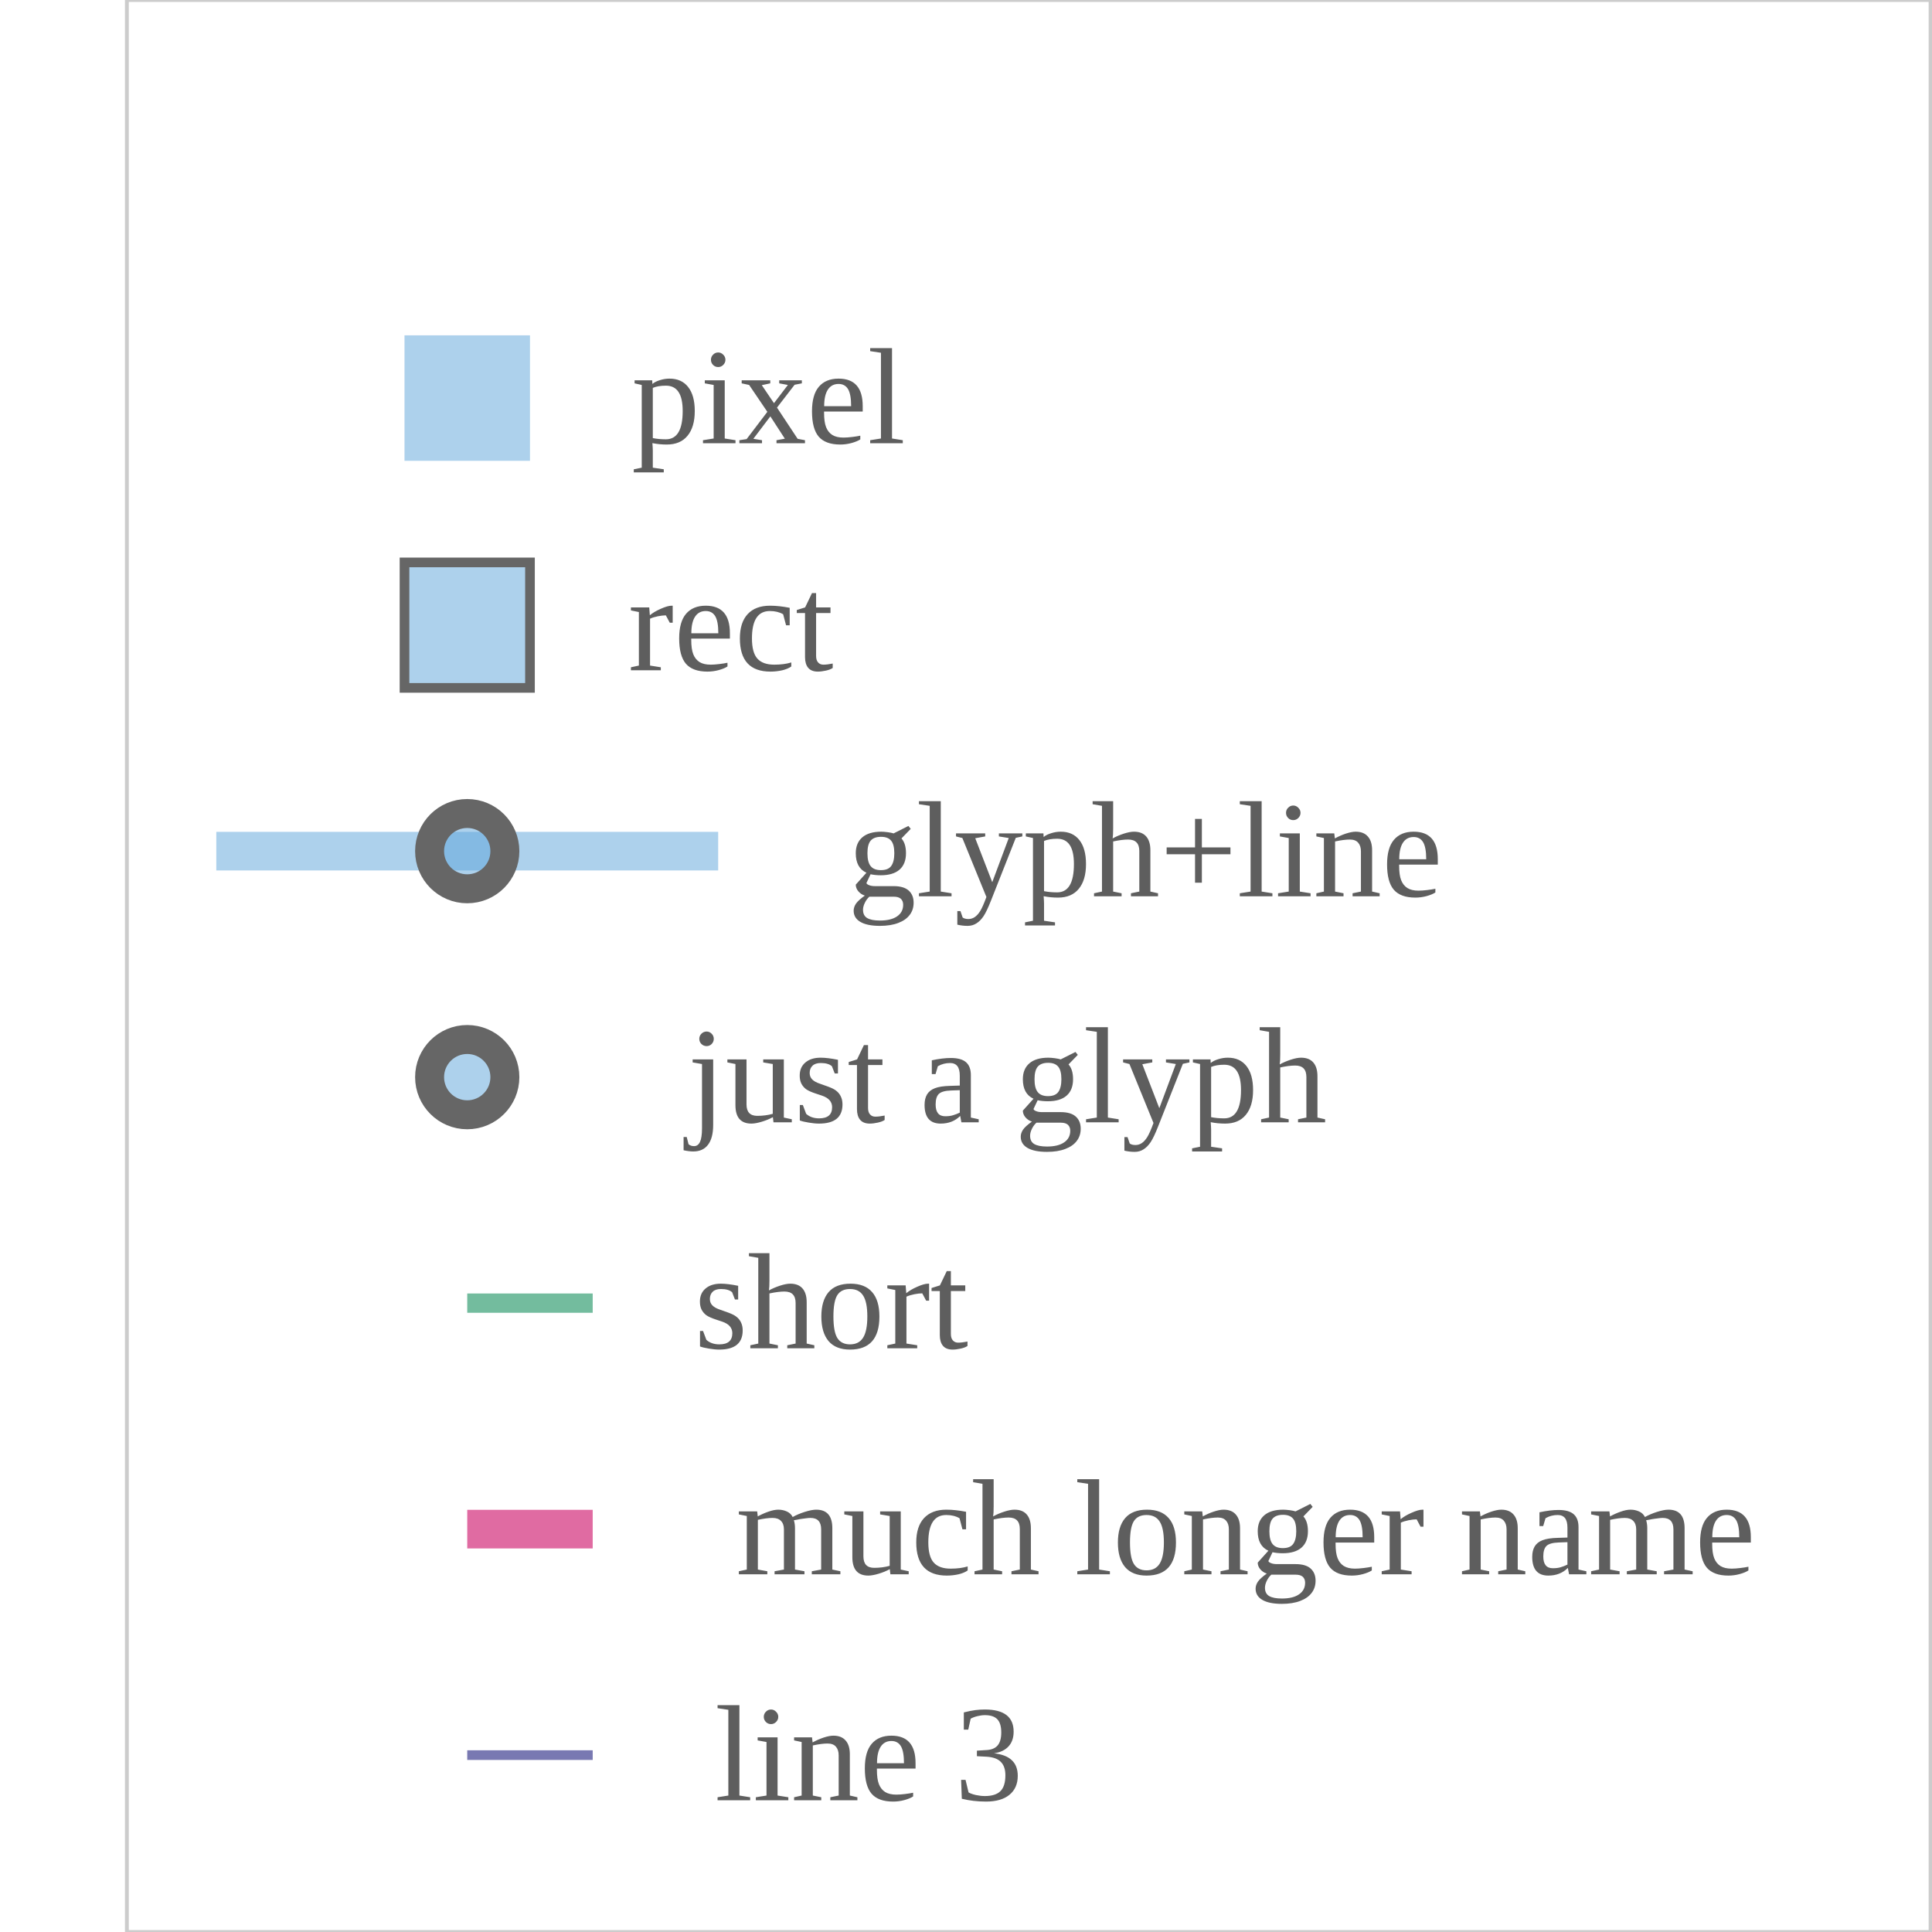
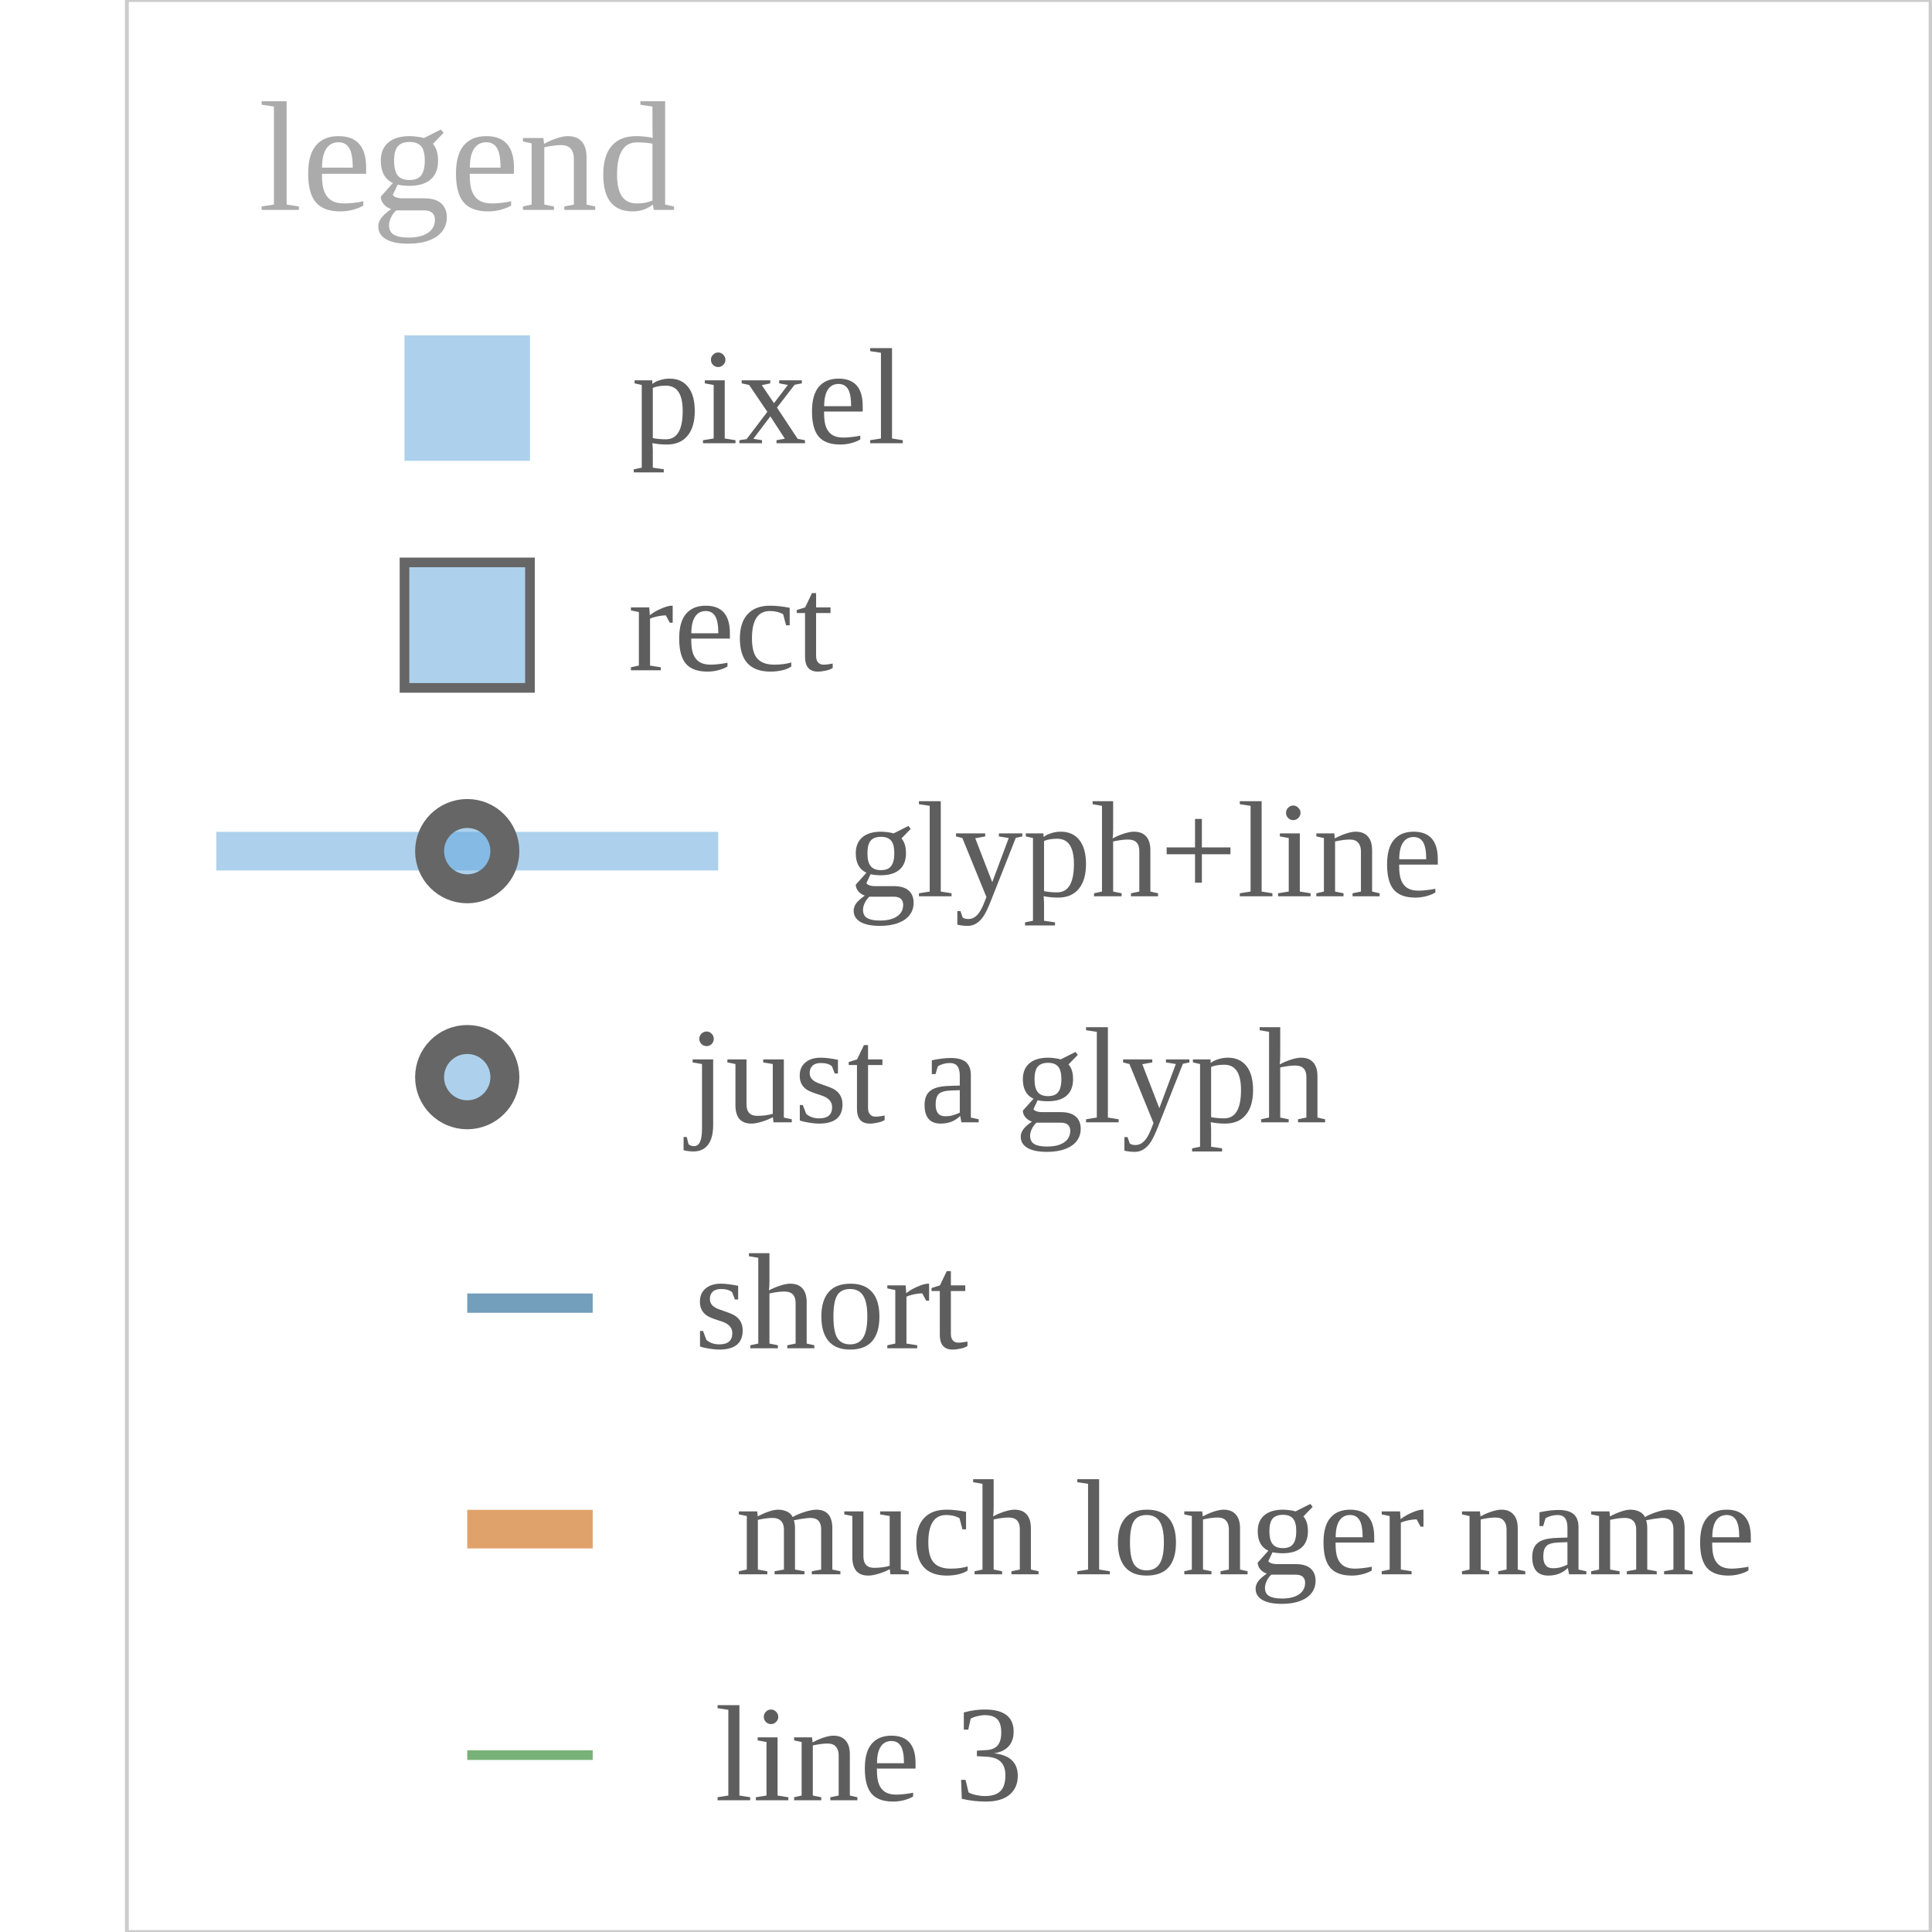
<svg xmlns="http://www.w3.org/2000/svg" height="300" stroke-opacity="1" viewBox="0 0 300 300" font-size="1" width="300" stroke="rgb(0,0,0)" version="1.1">
  <defs>
  </defs>
  <g stroke-linejoin="miter" stroke-opacity="0.0" fill-opacity="0.0" stroke="rgb(0,0,0)" fill-rule="evenodd" stroke-width="0.0" fill="rgb(0,0,0)" stroke-linecap="butt" stroke-miterlimit="10.0">
    <path d="M 170.036,286.364 l -0,-23.403 h -70.208 l -0,23.403 Z" />
  </g>
  <g stroke-linejoin="miter" stroke-opacity="1.0" fill-opacity="0.63" font-size="21.275px" stroke="rgb(0,0,0)" fill-rule="evenodd" stroke-width="0.0" fill="rgb(0,0,0)" stroke-linecap="butt" stroke-miterlimit="10.0">
    <text dominant-baseline="middle" transform="matrix(1,-0,0,1,134.932,274.6623)" stroke="none" text-anchor="middle">line 3
    </text>
  </g>
-   <g stroke-linejoin="miter" stroke-opacity="0.6" fill-opacity="0.0" stroke="rgb(33,33,127)" stroke-width="1.499" fill="rgb(0,0,0)" stroke-linecap="butt" stroke-miterlimit="10.0">
+   <g stroke-linejoin="miter" stroke-opacity="0.6" fill-opacity="0.0" stroke="rgb(33,127,33)" stroke-width="1.499" fill="rgb(0,0,0)" stroke-linecap="butt" stroke-miterlimit="10.0">
    <path d="M 72.552,272.535 h 19.483 " />
  </g>
  <g stroke-linejoin="miter" stroke-opacity="0.0" fill-opacity="0.0" stroke="rgb(0,0,0)" fill-rule="evenodd" stroke-width="0.0" fill="rgb(0,0,0)" stroke-linecap="butt" stroke-miterlimit="10.0">
    <path d="M 287.049,251.271 l -0,-23.403 h -187.221 l -0,23.403 Z" />
  </g>
  <g stroke-linejoin="miter" stroke-opacity="1.0" fill-opacity="0.63" font-size="21.275px" stroke="rgb(0,0,0)" fill-rule="evenodd" stroke-width="0.0" fill="rgb(0,0,0)" stroke-linecap="butt" stroke-miterlimit="10.0">
    <text dominant-baseline="middle" transform="matrix(1,-0,0,1,193.4387,239.57)" stroke="none" text-anchor="middle">much longer name
    </text>
  </g>
-   <g stroke-linejoin="miter" stroke-opacity="0.6" fill-opacity="0.0" stroke="rgb(203,9,100)" stroke-width="5.996" fill="rgb(0,0,0)" stroke-linecap="butt" stroke-miterlimit="10.0">
+   <g stroke-linejoin="miter" stroke-opacity="0.6" fill-opacity="0.0" stroke="rgb(203,100,9)" stroke-width="5.996" fill="rgb(0,0,0)" stroke-linecap="butt" stroke-miterlimit="10.0">
    <path d="M 72.552,237.442 h 19.483 " />
  </g>
  <g stroke-linejoin="miter" stroke-opacity="0.0" fill-opacity="0.0" stroke="rgb(0,0,0)" fill-rule="evenodd" stroke-width="0.0" fill="rgb(0,0,0)" stroke-linecap="butt" stroke-miterlimit="10.0">
    <path d="M 158.335,216.179 l -0,-23.403 h -58.507 l -0,23.403 Z" />
  </g>
  <g stroke-linejoin="miter" stroke-opacity="1.0" fill-opacity="0.63" font-size="21.275px" stroke="rgb(0,0,0)" fill-rule="evenodd" stroke-width="0.0" fill="rgb(0,0,0)" stroke-linecap="butt" stroke-miterlimit="10.0">
    <text dominant-baseline="middle" transform="matrix(1,-0,0,1,129.0814,204.4777)" stroke="none" text-anchor="middle">short
    </text>
  </g>
-   <g stroke-linejoin="miter" stroke-opacity="0.6" fill-opacity="0.0" stroke="rgb(22,143,93)" stroke-width="2.998" fill="rgb(0,0,0)" stroke-linecap="butt" stroke-miterlimit="10.0">
+   <g stroke-linejoin="miter" stroke-opacity="0.6" fill-opacity="0.0" stroke="rgb(22,93,143)" stroke-width="2.998" fill="rgb(0,0,0)" stroke-linecap="butt" stroke-miterlimit="10.0">
    <path d="M 72.552,202.35 h 19.483 " />
  </g>
  <g stroke-linejoin="miter" stroke-opacity="0.0" fill-opacity="0.0" stroke="rgb(0,0,0)" fill-rule="evenodd" stroke-width="0.0" fill="rgb(0,0,0)" stroke-linecap="butt" stroke-miterlimit="10.0">
    <path d="M 226.606,181.087 l -0,-23.403 h -140.416 l -0,23.403 Z" />
  </g>
  <g stroke-linejoin="miter" stroke-opacity="1.0" fill-opacity="0.63" font-size="21.275px" stroke="rgb(0,0,0)" fill-rule="evenodd" stroke-width="0.0" fill="rgb(0,0,0)" stroke-linecap="butt" stroke-miterlimit="10.0">
    <text dominant-baseline="middle" transform="matrix(1,-0,0,1,156.3981,169.3853)" stroke="none" text-anchor="middle">just a glyph
    </text>
  </g>
  <g stroke-linejoin="miter" stroke-opacity="1.0" fill-opacity="0.5" stroke="rgb(102,102,102)" stroke-width="4.497" fill="rgb(93,165,218)" stroke-linecap="butt" stroke-miterlimit="10.0">
    <path d="M 78.397,167.258 c 0,-3.228 -2.617,-5.845 -5.845 -5.845c -3.228,-0 -5.845,2.617 -5.845 5.845c -0,3.228 2.617,5.845 5.845 5.845c 3.228,0 5.845,-2.617 5.845 -5.845Z" />
  </g>
  <g stroke-linejoin="miter" stroke-opacity="0.0" fill-opacity="0.0" stroke="rgb(0,0,0)" fill-rule="evenodd" stroke-width="0.0" fill="rgb(0,0,0)" stroke-linecap="butt" stroke-miterlimit="10.0">
    <path d="M 236.324,145.994 l -0,-23.403 h -117.013 l -0,23.403 Z" />
  </g>
  <g stroke-linejoin="miter" stroke-opacity="1.0" fill-opacity="0.63" font-size="21.275px" stroke="rgb(0,0,0)" fill-rule="evenodd" stroke-width="0.0" fill="rgb(0,0,0)" stroke-linecap="butt" stroke-miterlimit="10.0">
    <text dominant-baseline="middle" transform="matrix(1,-0,0,1,177.8175,134.293)" stroke="none" text-anchor="middle">glyph+line
    </text>
  </g>
  <g stroke-linejoin="miter" stroke-opacity="0.5" fill-opacity="0.0" stroke="rgb(93,165,218)" stroke-width="5.996" fill="rgb(0,0,0)" stroke-linecap="butt" stroke-miterlimit="10.0">
    <path d="M 33.587,132.166 h 77.931 " />
  </g>
  <g stroke-linejoin="miter" stroke-opacity="1.0" fill-opacity="0.5" stroke="rgb(102,102,102)" stroke-width="4.497" fill="rgb(93,165,218)" stroke-linecap="butt" stroke-miterlimit="10.0">
    <path d="M 78.397,132.166 c 0,-3.228 -2.617,-5.845 -5.845 -5.845c -3.228,-0 -5.845,2.617 -5.845 5.845c -0,3.228 2.617,5.845 5.845 5.845c 3.228,0 5.845,-2.617 5.845 -5.845Z" />
  </g>
  <g stroke-linejoin="miter" stroke-opacity="0.0" fill-opacity="0.0" stroke="rgb(0,0,0)" fill-rule="evenodd" stroke-width="0.0" fill="rgb(0,0,0)" stroke-linecap="butt" stroke-miterlimit="10.0">
    <path d="M 136.892,110.902 l -0,-23.403 h -46.805 l -0,23.403 Z" />
  </g>
  <g stroke-linejoin="miter" stroke-opacity="1.0" fill-opacity="0.63" font-size="21.275px" stroke="rgb(0,0,0)" fill-rule="evenodd" stroke-width="0.0" fill="rgb(0,0,0)" stroke-linecap="butt" stroke-miterlimit="10.0">
    <text dominant-baseline="middle" transform="matrix(1,-0,0,1,113.4893,99.2007)" stroke="none" text-anchor="middle">rect
    </text>
  </g>
  <g stroke-linejoin="miter" stroke-opacity="1.0" fill-opacity="0.5" stroke="rgb(102,102,102)" stroke-width="1.499" fill="rgb(93,165,218)" stroke-linecap="butt" stroke-miterlimit="10.0">
    <path d="M 82.294,106.814 l -0,-19.483 h -19.483 l -0,19.483 Z" />
  </g>
  <g stroke-linejoin="miter" stroke-opacity="0.0" fill-opacity="0.0" stroke="rgb(0,0,0)" fill-rule="evenodd" stroke-width="0.0" fill="rgb(0,0,0)" stroke-linecap="butt" stroke-miterlimit="10.0">
    <path d="M 148.593,75.642 l -0,-23.403 h -58.507 l -0,23.403 Z" />
  </g>
  <g stroke-linejoin="miter" stroke-opacity="1.0" fill-opacity="0.63" font-size="21.275px" stroke="rgb(0,0,0)" fill-rule="evenodd" stroke-width="0.0" fill="rgb(0,0,0)" stroke-linecap="butt" stroke-miterlimit="10.0">
    <text dominant-baseline="middle" transform="matrix(1,-0,0,1,119.34,63.9408)" stroke="none" text-anchor="middle">pixel
    </text>
  </g>
  <g stroke-linejoin="miter" stroke-opacity="0.0" fill-opacity="0.5" stroke="rgb(0,0,0)" stroke-width="0.0" fill="rgb(93,165,218)" stroke-linecap="butt" stroke-miterlimit="10.0">
    <path d="M 82.294,71.555 l -0,-19.483 h -19.483 l -0,19.483 Z" />
  </g>
  <g stroke-linejoin="miter" stroke-opacity="0.0" fill-opacity="0.0" stroke="rgb(0,0,0)" fill-rule="evenodd" stroke-width="0.0" fill="rgb(0,0,0)" stroke-linecap="butt" stroke-miterlimit="10.0">
    <path d="M 112.671,40.382 l -0,-26.746 h -80.238 l -0,26.746 Z" />
  </g>
-   <g stroke-linejoin="miter" stroke-opacity="1.0" fill-opacity="0.33" font-size="24.314px" stroke="rgb(0,0,0)" fill-rule="evenodd" stroke-width="0.0" fill="rgb(255,255,255)" stroke-linecap="butt" stroke-miterlimit="10.0">
+   <g stroke-linejoin="miter" stroke-opacity="1.0" fill-opacity="0.33" font-size="24.314px" stroke="rgb(0,0,0)" fill-rule="evenodd" stroke-width="0.0" fill="rgb(0,0,0)" stroke-linecap="butt" stroke-miterlimit="10.0">
    <text dominant-baseline="middle" transform="matrix(1,-0,0,1,72.5522,27.0093)" stroke="none" text-anchor="middle">legend
    </text>
  </g>
  <g stroke-linejoin="miter" stroke-opacity="0.2" fill-opacity="0.0" stroke="rgb(0,0,0)" stroke-width="0.6" fill="rgb(0,0,0)" stroke-linecap="butt" stroke-miterlimit="10.0">
    <path d="M 299.78,300 l -0,-300 h -280.078 l -0,300 Z" />
  </g>
</svg>
